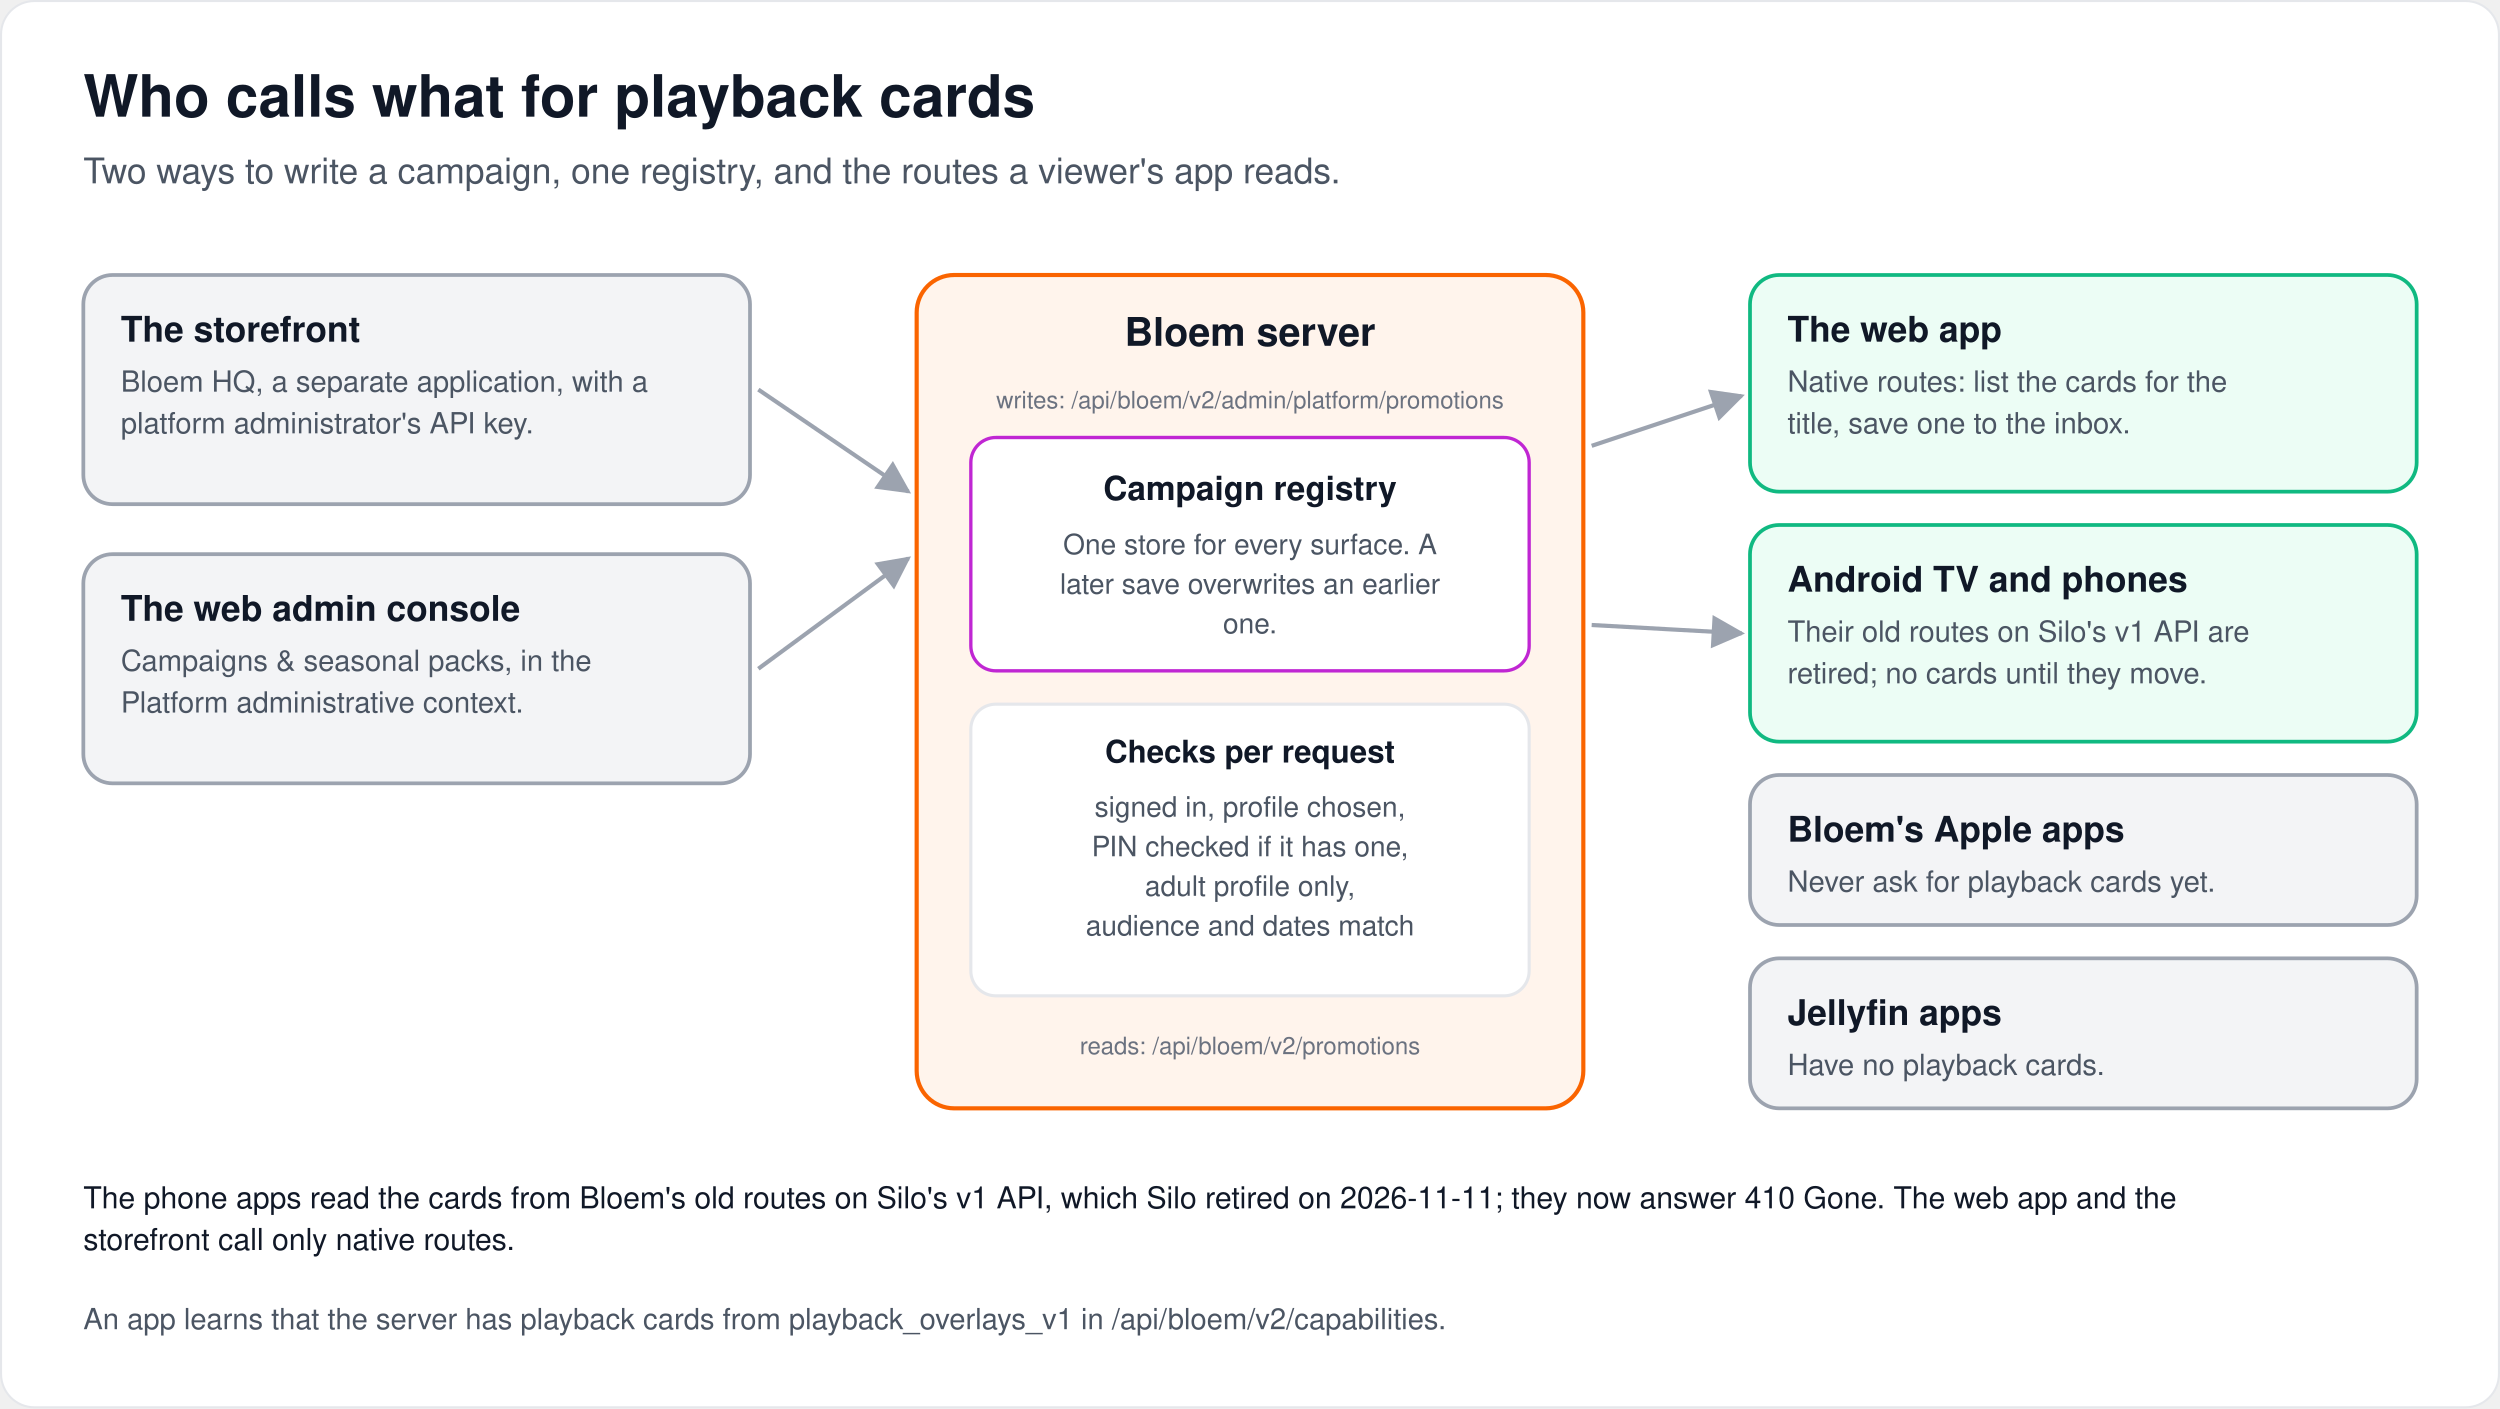
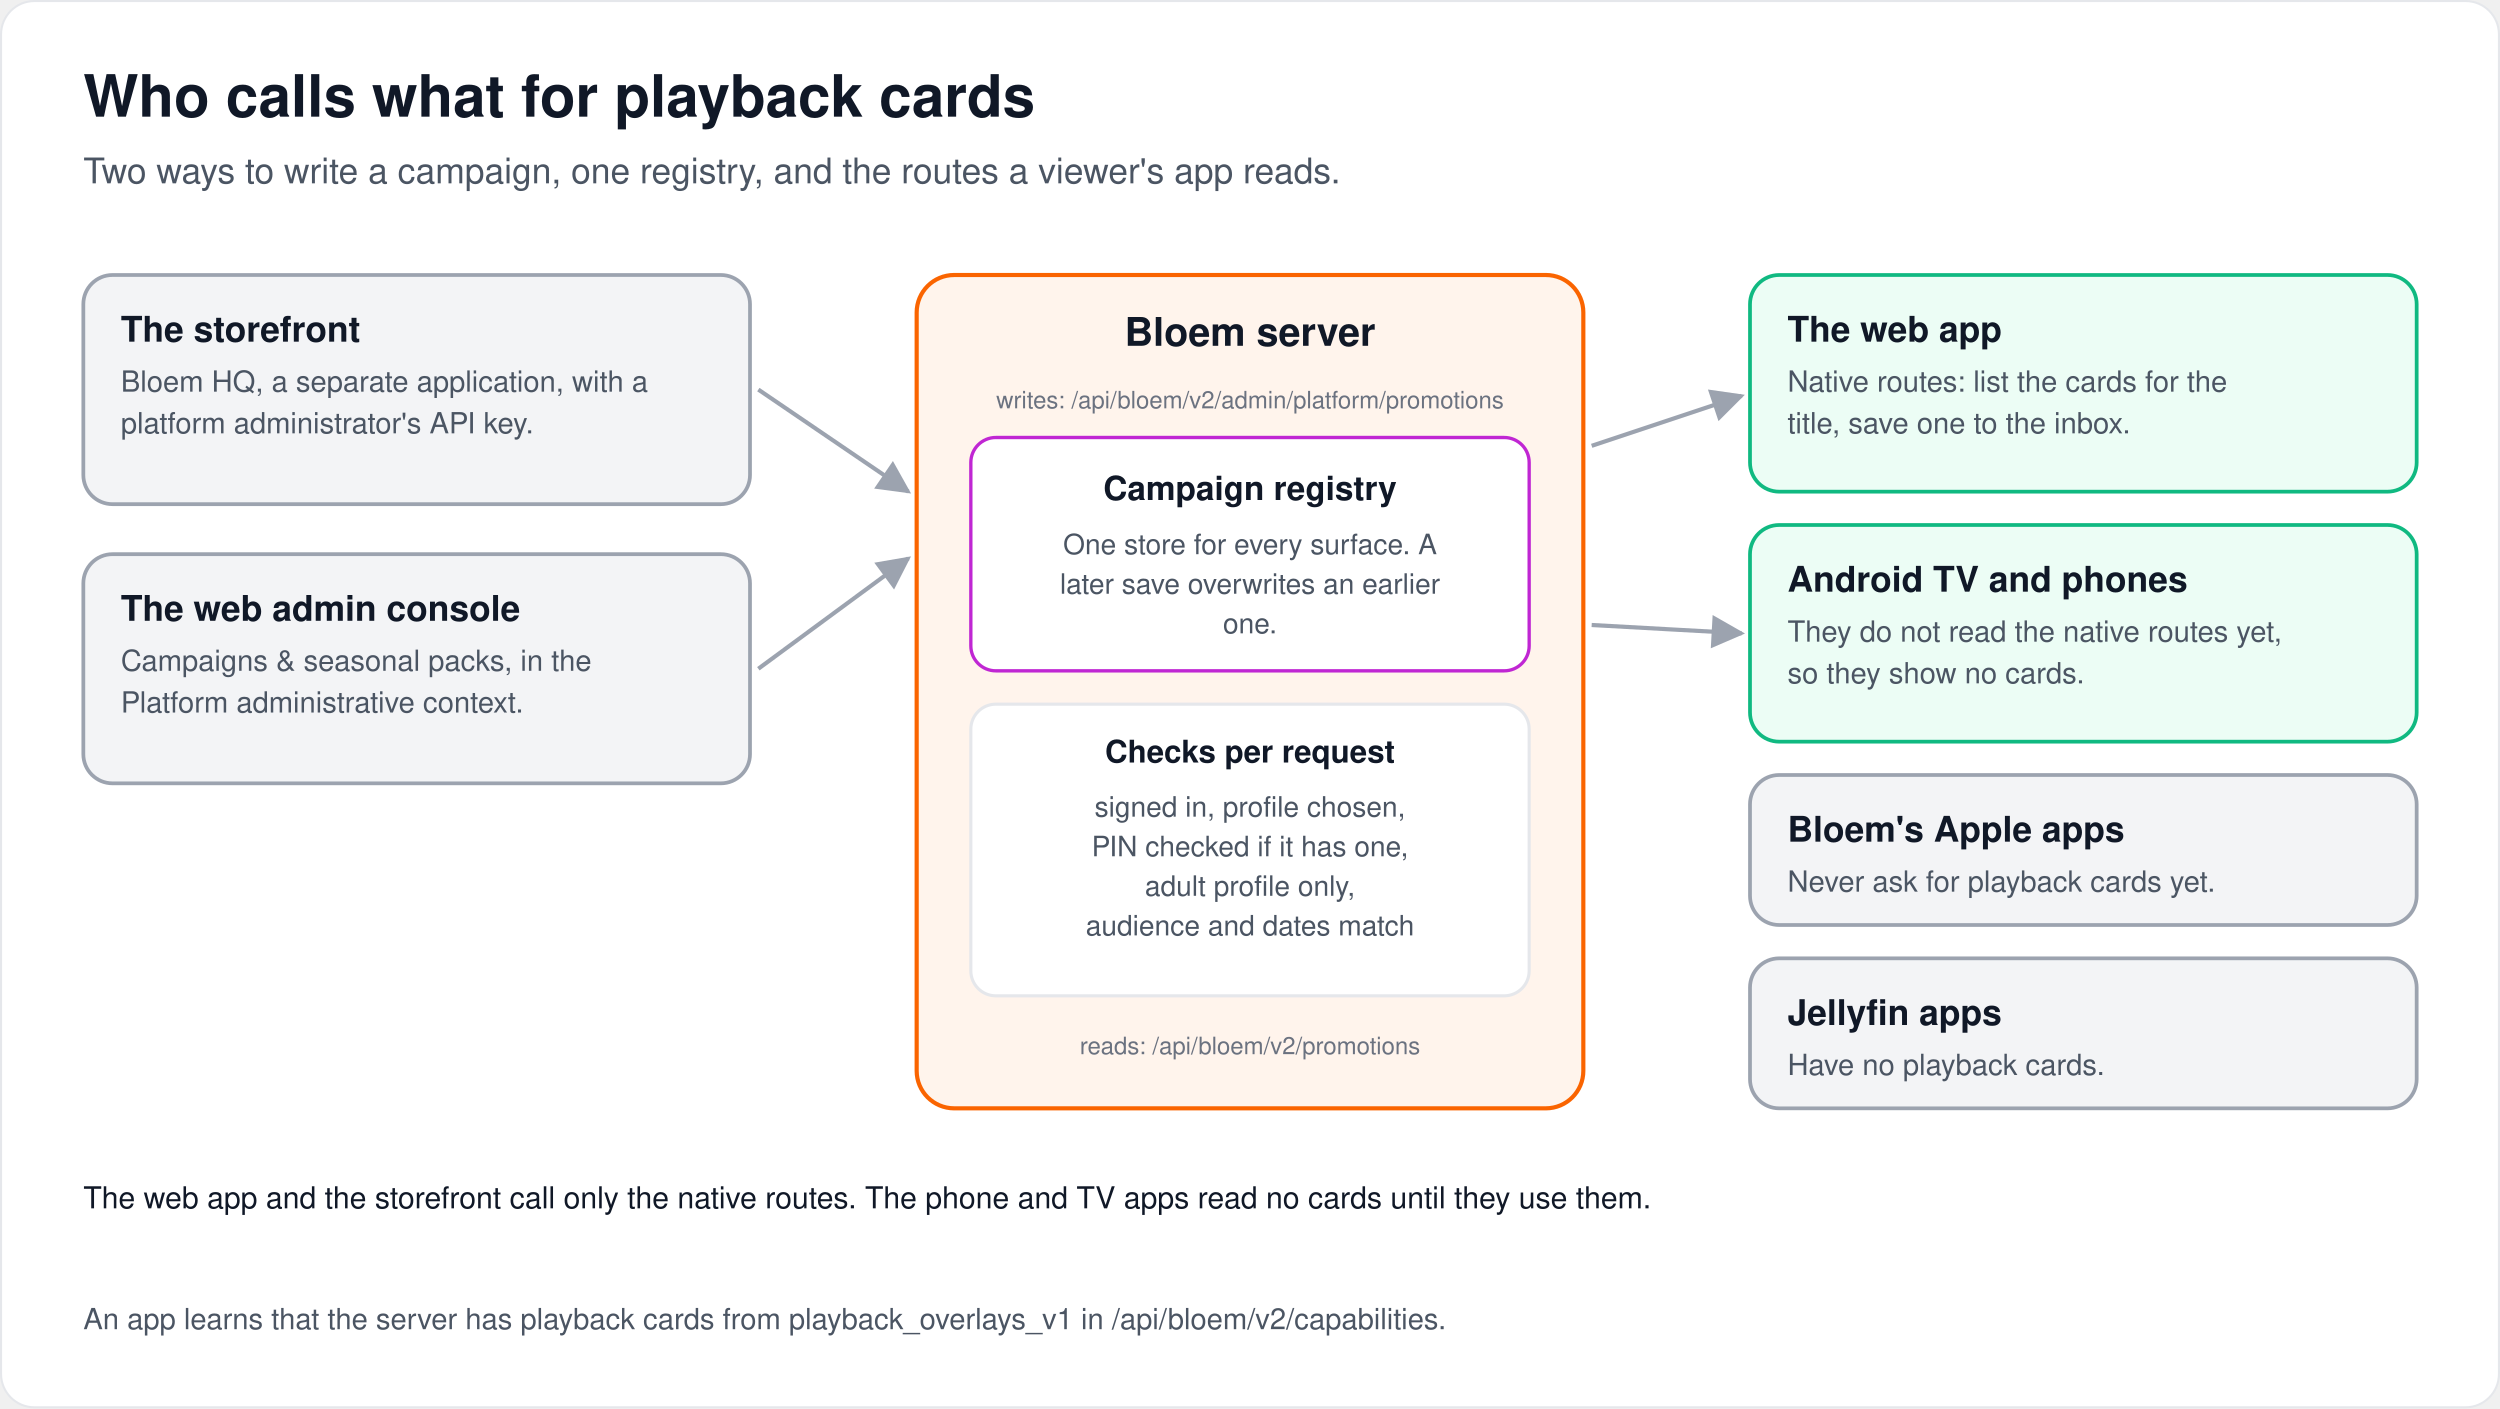
<svg xmlns="http://www.w3.org/2000/svg" width="1200" height="676" viewBox="0 0 1200 676" role="img" aria-labelledby="t d" font-family="'Segoe UI', 'Helvetica Neue', Helvetica, Arial, sans-serif">
  <defs>
    <marker id="arrow" viewBox="0 0 10 10" refX="9" refY="5" markerWidth="8" markerHeight="8" orient="auto-start-reverse">
      <path d="M0,0 L10,5 L0,10 z" fill="#9CA3AF" />
    </marker>
  </defs>
  <rect x="0.5" y="0.5" width="1199" height="675" rx="16" fill="#FFFFFF" stroke="#E5E7EB" />
  <text x="40" y="56" font-size="28" font-weight="700" fill="#101827" text-anchor="start">Who calls what for playback cards</text>
  <text x="40" y="88" font-size="17" font-weight="normal" fill="#4B5563" text-anchor="start">Two ways to write a campaign, one registry, and the routes a viewer's app reads.</text>
  <rect x="40" y="132" width="320" height="110" rx="14" fill="#F3F4F6" stroke="#9CA3AF" stroke-width="1.8" />
  <text x="58" y="164" font-size="17" font-weight="700" fill="#101827" text-anchor="start">The storefront</text>
  <text x="58" y="188" font-size="14" font-weight="normal" fill="#4B5563" text-anchor="start">Bloem HQ, a separate application, with a</text>
  <text x="58" y="208" font-size="14" font-weight="normal" fill="#4B5563" text-anchor="start">platform administrator's API key.</text>
  <rect x="40" y="266" width="320" height="110" rx="14" fill="#F3F4F6" stroke="#9CA3AF" stroke-width="1.8" />
  <text x="58" y="298" font-size="17" font-weight="700" fill="#101827" text-anchor="start">The web admin console</text>
  <text x="58" y="322" font-size="14" font-weight="normal" fill="#4B5563" text-anchor="start">Campaigns &amp; seasonal packs, in the</text>
  <text x="58" y="342" font-size="14" font-weight="normal" fill="#4B5563" text-anchor="start">Platform administrative context.</text>
  <line x1="364" y1="187" x2="436" y2="236" stroke="#9CA3AF" stroke-width="2" marker-end="url(#arrow)" />
  <line x1="364" y1="321" x2="436" y2="268" stroke="#9CA3AF" stroke-width="2" marker-end="url(#arrow)" />
  <rect x="440" y="132" width="320" height="400" rx="18" fill="#FFF4EC" stroke="#FA6400" stroke-width="2" />
  <text x="600" y="166" font-size="19" font-weight="700" fill="#101827" text-anchor="middle">Bloem server</text>
  <text x="600" y="196" font-size="11.5" font-weight="normal" fill="#6B7280" text-anchor="middle">writes: /api/bloem/v2/admin/platform/promotions</text>
  <rect x="466" y="210" width="268" height="112" rx="12" fill="#FFFFFF" stroke="#C026D3" stroke-width="1.6" />
  <text x="600" y="240" font-size="16" font-weight="700" fill="#101827" text-anchor="middle">Campaign registry</text>
  <text x="600" y="266" font-size="13.5" font-weight="normal" fill="#4B5563" text-anchor="middle">One store for every surface. A</text>
  <text x="600" y="285" font-size="13.5" font-weight="normal" fill="#4B5563" text-anchor="middle">later save overwrites an earlier</text>
  <text x="600" y="304" font-size="13.5" font-weight="normal" fill="#4B5563" text-anchor="middle">one.</text>
  <rect x="466" y="338" width="268" height="140" rx="12" fill="#FFFFFF" stroke="#E5E7EB" stroke-width="1.5" />
  <text x="600" y="366" font-size="15" font-weight="700" fill="#101827" text-anchor="middle">Checks per request</text>
  <text x="600" y="392" font-size="13.5" font-weight="normal" fill="#4B5563" text-anchor="middle">signed in, profile chosen,</text>
  <text x="600" y="411" font-size="13.5" font-weight="normal" fill="#4B5563" text-anchor="middle">PIN checked if it has one,</text>
  <text x="600" y="430" font-size="13.5" font-weight="normal" fill="#4B5563" text-anchor="middle">adult profile only,</text>
  <text x="600" y="449" font-size="13.5" font-weight="normal" fill="#4B5563" text-anchor="middle">audience and dates match</text>
  <text x="600" y="506" font-size="11.5" font-weight="normal" fill="#6B7280" text-anchor="middle">reads: /api/bloem/v2/promotions</text>
  <rect x="840" y="132" width="320" height="104" rx="14" fill="#ECFDF5" stroke="#10B981" stroke-width="1.8" />
  <text x="858" y="164" font-size="17" font-weight="700" fill="#101827" text-anchor="start">The web app</text>
  <text x="858" y="188" font-size="14" font-weight="normal" fill="#4B5563" text-anchor="start">Native routes: list the cards for the</text>
  <text x="858" y="208" font-size="14" font-weight="normal" fill="#4B5563" text-anchor="start">title, save one to the inbox.</text>
  <line x1="764" y1="214" x2="836" y2="190" stroke="#9CA3AF" stroke-width="2" marker-end="url(#arrow)" />
  <rect x="840" y="252" width="320" height="104" rx="14" fill="#ECFDF5" stroke="#10B981" stroke-width="1.8" />
  <text x="858" y="284" font-size="17" font-weight="700" fill="#101827" text-anchor="start">Android TV and phones</text>
-   <text x="858" y="308" font-size="14" font-weight="normal" fill="#4B5563" text-anchor="start">Their old routes on Silo's v1 API are</text>
-   <text x="858" y="328" font-size="14" font-weight="normal" fill="#4B5563" text-anchor="start">retired; no cards until they move.</text>
+   <text x="858" y="308" font-size="14" font-weight="normal" fill="#4B5563" text-anchor="start">They do not read the native routes yet,</text>
+   <text x="858" y="328" font-size="14" font-weight="normal" fill="#4B5563" text-anchor="start">so they show no cards.</text>
  <line x1="764" y1="300" x2="836" y2="304" stroke="#9CA3AF" stroke-width="2" marker-end="url(#arrow)" />
  <rect x="840" y="372" width="320" height="72" rx="14" fill="#F3F4F6" stroke="#9CA3AF" stroke-width="1.8" />
  <text x="858" y="404" font-size="17" font-weight="700" fill="#101827" text-anchor="start">Bloem's Apple apps</text>
  <text x="858" y="428" font-size="14" font-weight="normal" fill="#4B5563" text-anchor="start">Never ask for playback cards yet.</text>
  <rect x="840" y="460" width="320" height="72" rx="14" fill="#F3F4F6" stroke="#9CA3AF" stroke-width="1.8" />
  <text x="858" y="492" font-size="17" font-weight="700" fill="#101827" text-anchor="start">Jellyfin apps</text>
  <text x="858" y="516" font-size="14" font-weight="normal" fill="#4B5563" text-anchor="start">Have no playback cards.</text>
-   <text x="40" y="580" font-size="14.5" font-weight="normal" fill="#101827" text-anchor="start">The phone apps read the cards from Bloem's old routes on Silo's v1 API, which Silo retired on 2026-11-11; they now answer 410 Gone. The web app and the</text>
-   <text x="40" y="600" font-size="14.5" font-weight="normal" fill="#101827" text-anchor="start">storefront call only native routes.</text>
+   <text x="40" y="580" font-size="14.5" font-weight="normal" fill="#101827" text-anchor="start">The web app and the storefront call only the native routes. The phone and TV apps read no cards until they use them.</text>
  <text x="40" y="638" font-size="14" font-weight="normal" fill="#4B5563" text-anchor="start">An app learns that the server has playback cards from playback_overlays_v1 in /api/bloem/v2/capabilities.</text>
</svg>
